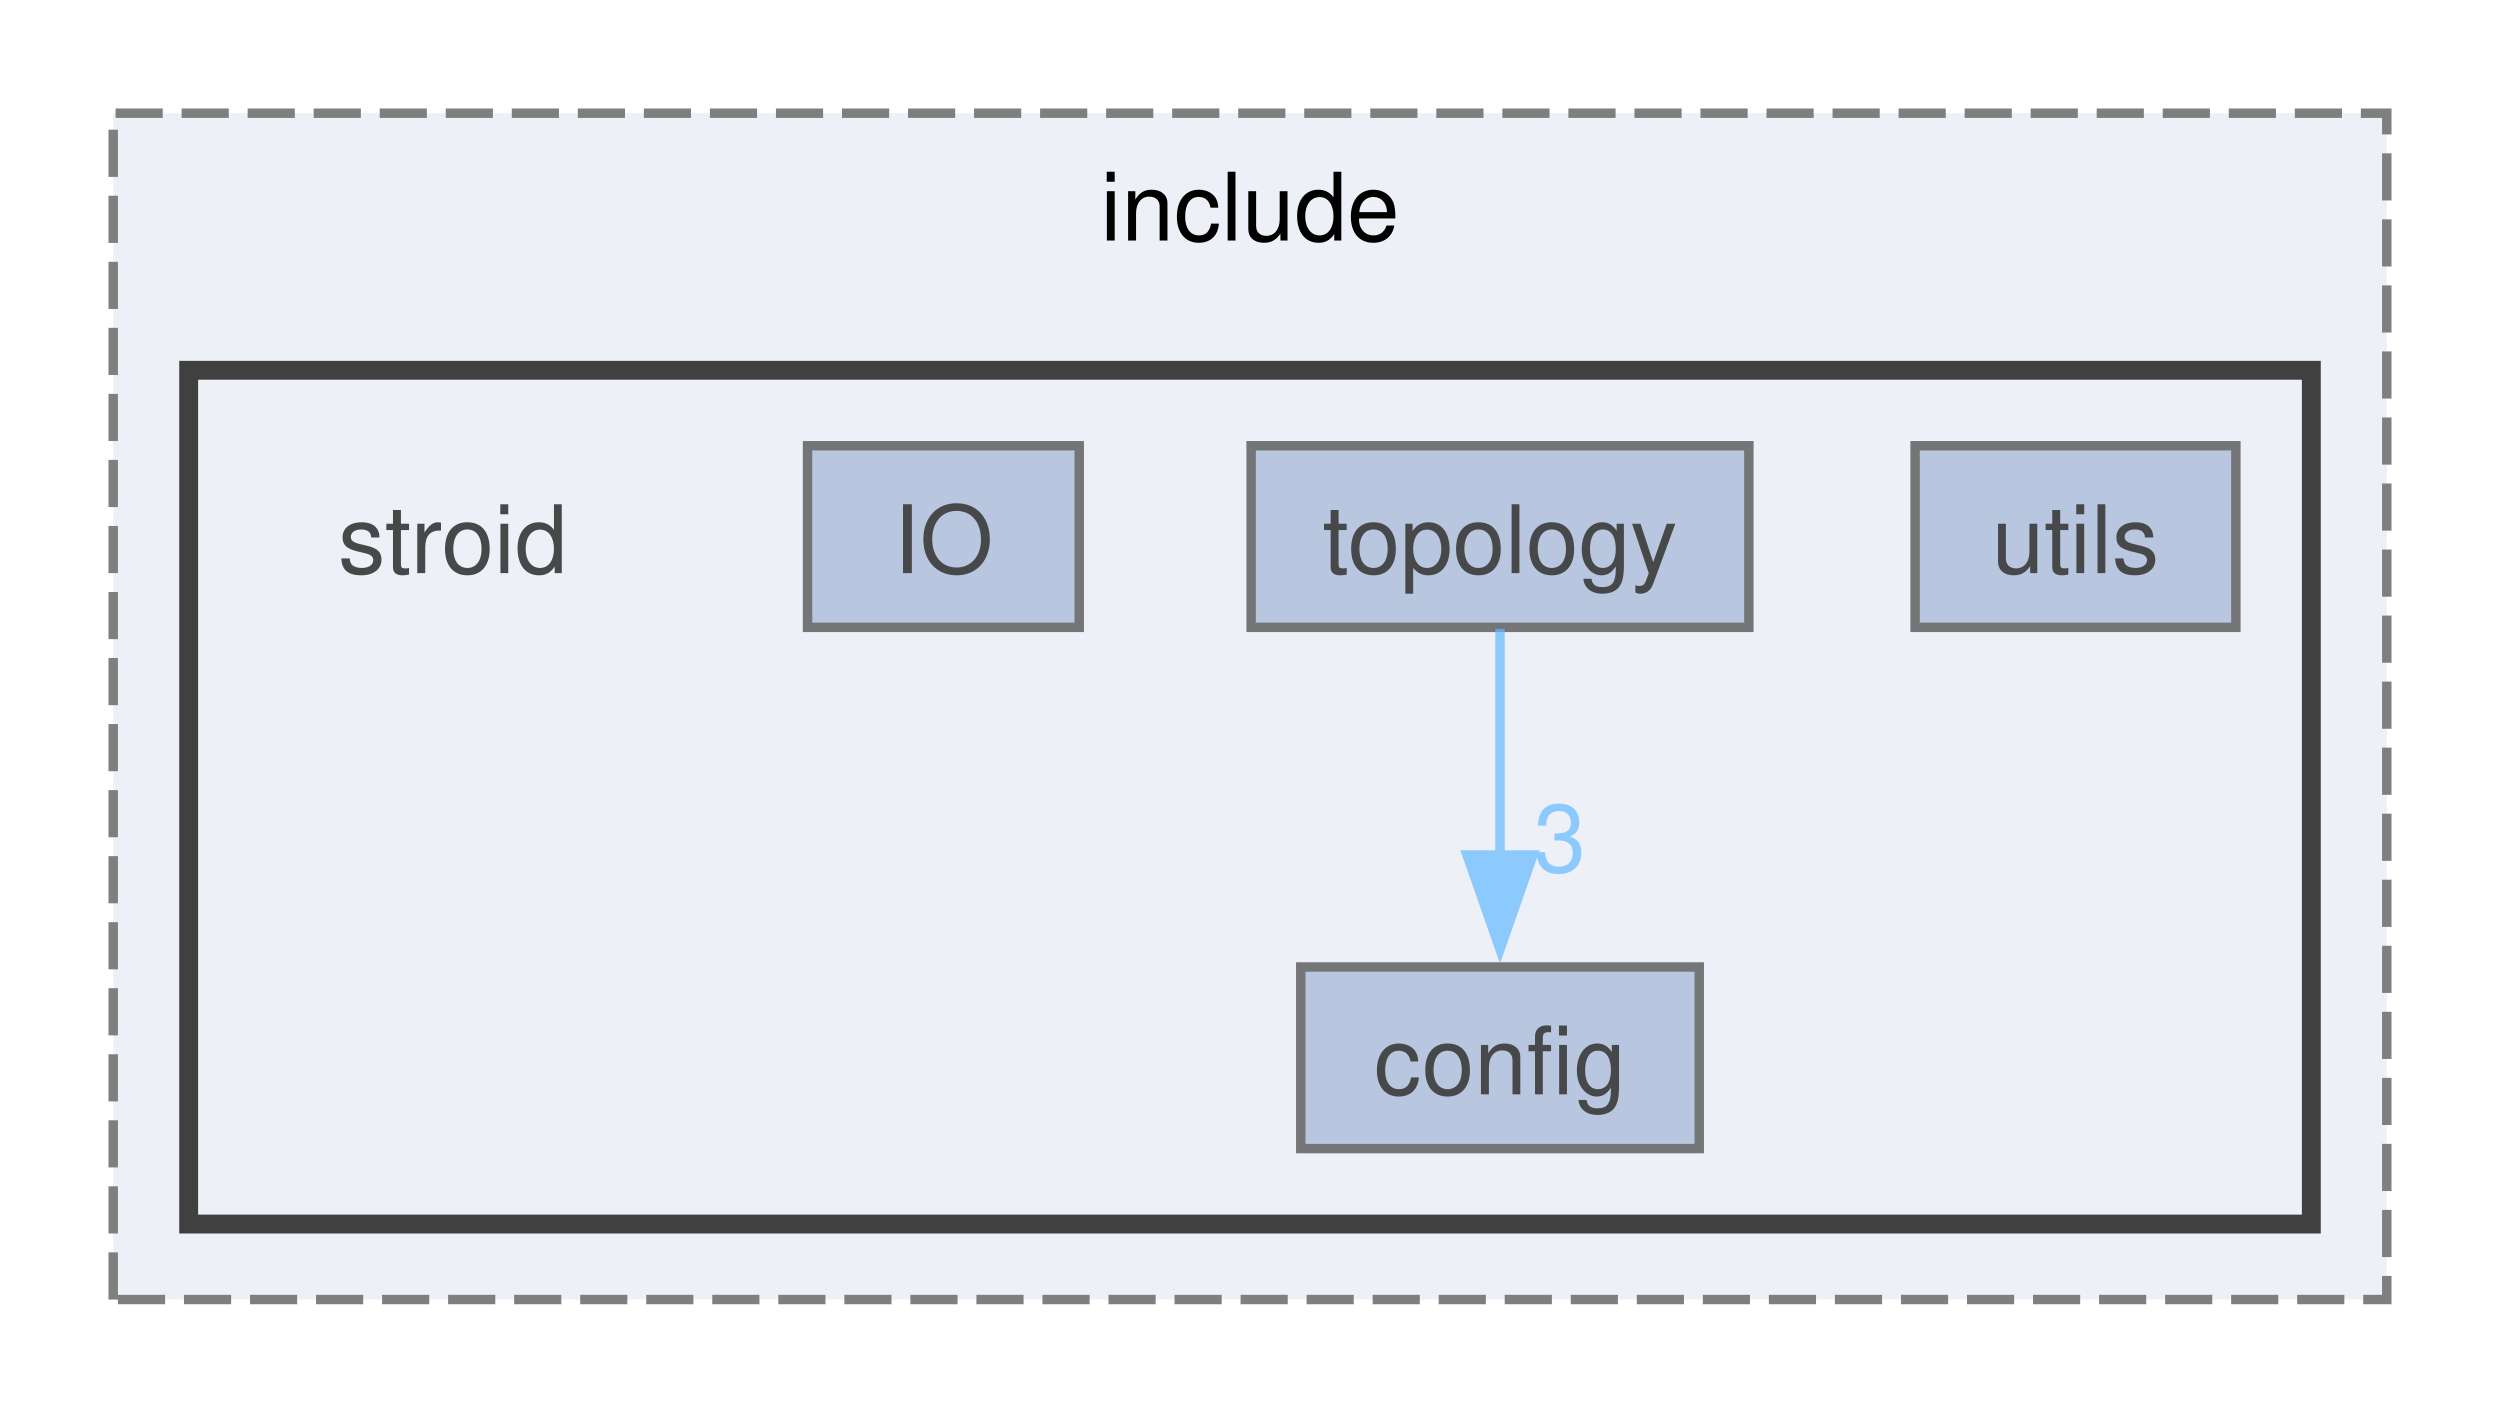
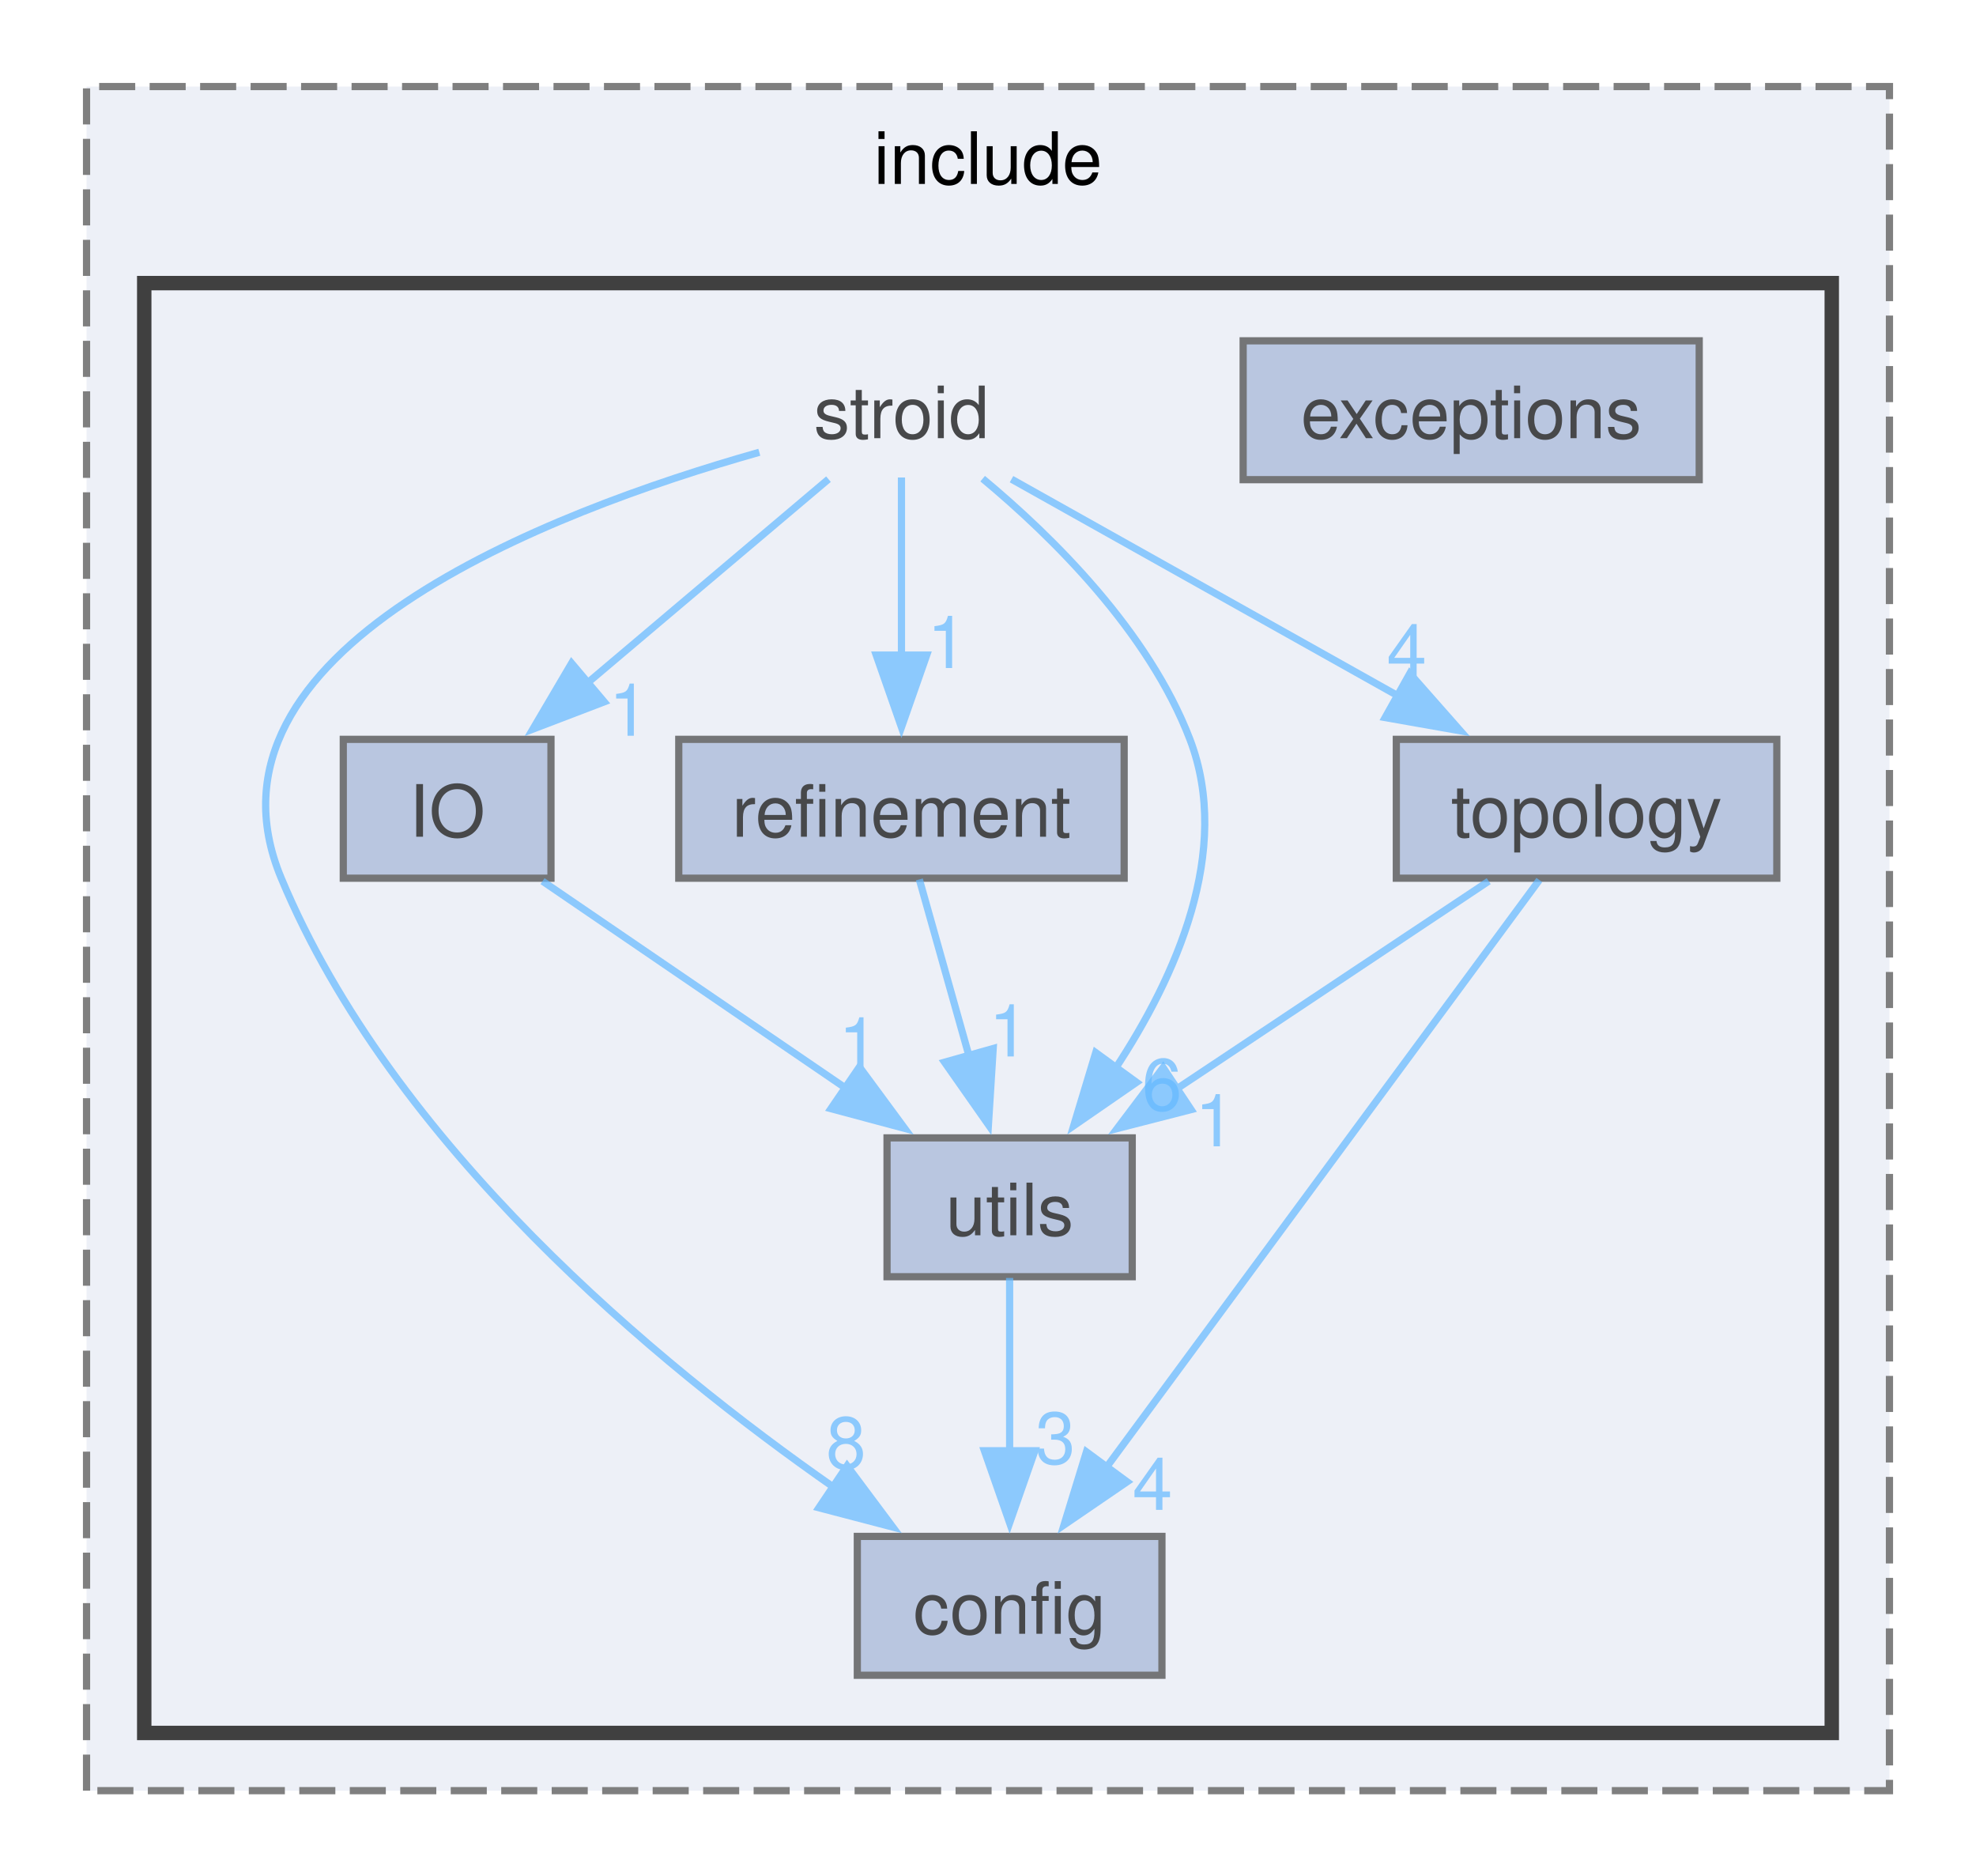
- <svg xmlns="http://www.w3.org/2000/svg" xmlns:xlink="http://www.w3.org/1999/xlink" width="265pt" height="150pt" viewBox="0.00 0.00 265.00 150.00">
+ <svg xmlns="http://www.w3.org/2000/svg" xmlns:xlink="http://www.w3.org/1999/xlink" width="274pt" height="260pt" viewBox="0.00 0.00 274.00 260.00">
  <svg id="main" version="1.1" xml:space="preserve">
    <style type="text/css">
.node, .edge {opacity: 0.7;}
.node.selected, .edge.selected {opacity: 1;}
.edge:hover path { stroke: red; }
.edge:hover polygon { stroke: red; fill: red; }
</style>
    <svg id="graph" class="graph">
-       <g id="graph0" class="graph" transform="scale(1 1) rotate(0) translate(4 145.75)">
+       <g id="graph0" class="graph" transform="scale(1 1) rotate(0) translate(4 256.25)">
        <g id="clust1" class="cluster">
          <g id="a_clust1">
            <a xlink:href="dir_b0856f6b0d80ccb263b2f415c91f9e17.html" target="_top" xlink:title="include">
-               <polygon fill="#edf0f7" stroke="#7f7f7f" stroke-dasharray="5,2" points="8,-8 8,-133.75 249,-133.75 249,-8 8,-8" />
-               <text xml:space="preserve" text-anchor="middle" x="128.5" y="-120.25" font-family="Helvetica,sans-Serif" font-size="10.00">include</text>
+               <polygon fill="#edf0f7" stroke="#7f7f7f" stroke-dasharray="5,2" points="8,-8 8,-244.25 258,-244.25 258,-8 8,-8" />
+               <text xml:space="preserve" text-anchor="middle" x="133" y="-230.75" font-family="Helvetica,sans-Serif" font-size="10.00">include</text>
            </a>
          </g>
        </g>
        <g id="clust2" class="cluster">
          <g id="a_clust2">
            <a xlink:href="dir_3f4f28e99864f6e7d54ad0c93ce0a2a5.html" target="_top">
-               <polygon fill="#edf0f7" stroke="#404040" stroke-width="2" points="16,-16 16,-106.5 241,-106.5 241,-16 16,-16" />
+               <polygon fill="#edf0f7" stroke="#404040" stroke-width="2" points="16,-16 16,-217 250,-217 250,-16 16,-16" />
            </a>
          </g>
        </g>
        <g id="node1" class="node">
-           <text xml:space="preserve" text-anchor="middle" x="44" y="-85" font-family="Helvetica,sans-Serif" font-size="10.00">stroid</text>
+           <text xml:space="preserve" text-anchor="middle" x="121" y="-195.5" font-family="Helvetica,sans-Serif" font-size="10.00">stroid</text>
        </g>
        <g id="node2" class="node">
          <g id="a_node2">
            <a xlink:href="dir_dc36fd7496f87f6989d6d6a9445d600c.html" target="_top" xlink:title="config">
-               <polygon fill="#a2b4d6" stroke="#404040" points="176.12,-43.25 133.88,-43.25 133.88,-24 176.12,-24 176.12,-43.25" />
-               <text xml:space="preserve" text-anchor="middle" x="155" y="-29.75" font-family="Helvetica,sans-Serif" font-size="10.00">config</text>
+               <polygon fill="#a2b4d6" stroke="#404040" points="157.12,-43.25 114.88,-43.25 114.88,-24 157.12,-24 157.12,-43.25" />
+               <text xml:space="preserve" text-anchor="middle" x="136" y="-29.75" font-family="Helvetica,sans-Serif" font-size="10.00">config</text>
+             </a>
+           </g>
+         </g>
+         <g id="edge5" class="edge">
+           <g id="a_edge5">
+             <a xlink:href="dir_000016_000000.html" target="_top">
+               <path fill="none" stroke="#63b8ff" d="M101.29,-193.55C72.01,-185.26 21.82,-166.08 35,-134.5 50.45,-97.5 87.02,-67.21 111.65,-50.03" />
+               <polygon fill="#63b8ff" stroke="#63b8ff" points="113.46,-53.03 119.8,-44.54 109.55,-47.22 113.46,-53.03" />
+             </a>
+           </g>
+           <g id="a_edge5-headlabel">
+             <a xlink:href="dir_000016_000000.html" target="_top" xlink:title="8">
+               <text xml:space="preserve" text-anchor="middle" x="113.32" y="-52.67" font-family="Helvetica,sans-Serif" font-size="10.00" fill="#63b8ff">8</text>
+             </a>
+           </g>
+         </g>
+         <g id="node4" class="node">
+           <g id="a_node4">
+             <a xlink:href="dir_31a6c70da1404d38d1b51e38b19548a1.html" target="_top" xlink:title="IO">
+               <polygon fill="#a2b4d6" stroke="#404040" points="72.4,-153.75 43.6,-153.75 43.6,-134.5 72.4,-134.5 72.4,-153.75" />
+               <text xml:space="preserve" text-anchor="middle" x="58" y="-140.25" font-family="Helvetica,sans-Serif" font-size="10.00">IO</text>
+             </a>
+           </g>
+         </g>
+         <g id="edge2" class="edge">
+           <g id="a_edge2">
+             <a xlink:href="dir_000016_000006.html" target="_top">
+               <path fill="none" stroke="#63b8ff" d="M110.88,-189.82C101.86,-182.19 88.4,-170.82 77.33,-161.46" />
+               <polygon fill="#63b8ff" stroke="#63b8ff" points="79.78,-158.95 69.89,-155.17 75.26,-164.3 79.78,-158.95" />
+             </a>
+           </g>
+           <g id="a_edge2-headlabel">
+             <a xlink:href="dir_000016_000006.html" target="_top" xlink:title="1">
+               <text xml:space="preserve" text-anchor="middle" x="83.2" y="-154.25" font-family="Helvetica,sans-Serif" font-size="10.00" fill="#63b8ff">1</text>
+             </a>
+           </g>
+         </g>
+         <g id="node5" class="node">
+           <g id="a_node5">
+             <a xlink:href="dir_23ef0af4381c568078c3c1a0b52a2897.html" target="_top" xlink:title="refinement">
+               <polygon fill="#a2b4d6" stroke="#404040" points="151.88,-153.75 90.12,-153.75 90.12,-134.5 151.88,-134.5 151.88,-153.75" />
+               <text xml:space="preserve" text-anchor="middle" x="121" y="-140.25" font-family="Helvetica,sans-Serif" font-size="10.00">refinement</text>
+             </a>
+           </g>
+         </g>
+         <g id="edge1" class="edge">
+           <g id="a_edge1">
+             <a xlink:href="dir_000016_000011.html" target="_top">
+               <path fill="none" stroke="#63b8ff" d="M121,-190.05C121,-183.45 121,-173.94 121,-165.36" />
+               <polygon fill="#63b8ff" stroke="#63b8ff" points="124.5,-165.43 121,-155.43 117.5,-165.43 124.5,-165.43" />
+             </a>
+           </g>
+           <g id="a_edge1-headlabel">
+             <a xlink:href="dir_000016_000011.html" target="_top" xlink:title="1">
+               <text xml:space="preserve" text-anchor="middle" x="127.34" y="-163.64" font-family="Helvetica,sans-Serif" font-size="10.00" fill="#63b8ff">1</text>
+             </a>
+           </g>
+         </g>
+         <g id="node6" class="node">
+           <g id="a_node6">
+             <a xlink:href="dir_9da86e8abab39b749c6020360d8e4403.html" target="_top" xlink:title="topology">
+               <polygon fill="#a2b4d6" stroke="#404040" points="242.38,-153.75 189.62,-153.75 189.62,-134.5 242.38,-134.5 242.38,-153.75" />
+               <text xml:space="preserve" text-anchor="middle" x="216" y="-140.25" font-family="Helvetica,sans-Serif" font-size="10.00">topology</text>
+             </a>
+           </g>
+         </g>
+         <g id="edge4" class="edge">
+           <g id="a_edge4">
+             <a xlink:href="dir_000016_000018.html" target="_top">
+               <path fill="none" stroke="#63b8ff" d="M136.26,-189.82C150.68,-181.74 172.61,-169.45 189.82,-159.8" />
+               <polygon fill="#63b8ff" stroke="#63b8ff" points="191.49,-162.88 198.5,-154.93 188.07,-156.77 191.49,-162.88" />
+             </a>
+           </g>
+           <g id="a_edge4-headlabel">
+             <a xlink:href="dir_000016_000018.html" target="_top" xlink:title="4">
+               <text xml:space="preserve" text-anchor="middle" x="191.06" y="-162.5" font-family="Helvetica,sans-Serif" font-size="10.00" fill="#63b8ff">4</text>
+             </a>
+           </g>
+         </g>
+         <g id="node7" class="node">
+           <g id="a_node7">
+             <a xlink:href="dir_9d5018b9ddb63a582aa4c6b91bec2f8c.html" target="_top" xlink:title="utils">
+               <polygon fill="#a2b4d6" stroke="#404040" points="153,-98.5 119,-98.5 119,-79.25 153,-79.25 153,-98.5" />
+               <text xml:space="preserve" text-anchor="middle" x="136" y="-85" font-family="Helvetica,sans-Serif" font-size="10.00">utils</text>
+             </a>
+           </g>
+         </g>
+         <g id="edge3" class="edge">
+           <g id="a_edge3">
+             <a xlink:href="dir_000016_000020.html" target="_top">
+               <path fill="none" stroke="#63b8ff" d="M132.26,-189.89C141.96,-181.82 155.27,-168.71 161,-153.75 166.91,-138.3 159.05,-120.82 150.62,-108.05" />
+               <polygon fill="#63b8ff" stroke="#63b8ff" points="153.6,-106.2 144.88,-100.18 147.94,-110.32 153.6,-106.2" />
+             </a>
+           </g>
+           <g id="a_edge3-headlabel">
+             <a xlink:href="dir_000016_000020.html" target="_top" xlink:title="6">
+               <text xml:space="preserve" text-anchor="middle" x="157.12" y="-102.33" font-family="Helvetica,sans-Serif" font-size="10.00" fill="#63b8ff">6</text>
            </a>
          </g>
        </g>
        <g id="node3" class="node">
          <g id="a_node3">
-             <a xlink:href="dir_31a6c70da1404d38d1b51e38b19548a1.html" target="_top" xlink:title="IO">
-               <polygon fill="#a2b4d6" stroke="#404040" points="110.4,-98.5 81.6,-98.5 81.6,-79.25 110.4,-79.25 110.4,-98.5" />
-               <text xml:space="preserve" text-anchor="middle" x="96" y="-85" font-family="Helvetica,sans-Serif" font-size="10.00">IO</text>
-             </a>
-           </g>
-         </g>
-         <g id="node4" class="node">
-           <g id="a_node4">
-             <a xlink:href="dir_9da86e8abab39b749c6020360d8e4403.html" target="_top" xlink:title="topology">
-               <polygon fill="#a2b4d6" stroke="#404040" points="181.38,-98.5 128.62,-98.5 128.62,-79.25 181.38,-79.25 181.38,-98.5" />
-               <text xml:space="preserve" text-anchor="middle" x="155" y="-85" font-family="Helvetica,sans-Serif" font-size="10.00">topology</text>
-             </a>
-           </g>
-         </g>
-         <g id="edge1" class="edge">
-           <g id="a_edge1">
-             <a xlink:href="dir_000009_000000.html" target="_top">
-               <path fill="none" stroke="#63b8ff" d="M155,-79.08C155,-72.57 155,-63.42 155,-55.12" />
-               <polygon fill="#63b8ff" stroke="#63b8ff" points="158.5,-55.12 155,-45.12 151.5,-55.12 158.5,-55.12" />
-             </a>
-           </g>
-           <g id="a_edge1-headlabel">
-             <a xlink:href="dir_000009_000000.html" target="_top" xlink:title="3">
-               <text xml:space="preserve" text-anchor="middle" x="161.34" y="-53.33" font-family="Helvetica,sans-Serif" font-size="10.00" fill="#63b8ff">3</text>
-             </a>
-           </g>
-         </g>
-         <g id="node5" class="node">
-           <g id="a_node5">
-             <a xlink:href="dir_9d5018b9ddb63a582aa4c6b91bec2f8c.html" target="_top" xlink:title="utils">
-               <polygon fill="#a2b4d6" stroke="#404040" points="233,-98.5 199,-98.5 199,-79.25 233,-79.25 233,-98.5" />
-               <text xml:space="preserve" text-anchor="middle" x="216" y="-85" font-family="Helvetica,sans-Serif" font-size="10.00">utils</text>
+             <a xlink:href="dir_760124f38acb4ebb9f6d85a2d3ae192f.html" target="_top" xlink:title="exceptions">
+               <polygon fill="#a2b4d6" stroke="#404040" points="231.62,-209 168.38,-209 168.38,-189.75 231.62,-189.75 231.62,-209" />
+               <text xml:space="preserve" text-anchor="middle" x="200" y="-195.5" font-family="Helvetica,sans-Serif" font-size="10.00">exceptions</text>
+             </a>
+           </g>
+         </g>
+         <g id="edge6" class="edge">
+           <g id="a_edge6">
+             <a xlink:href="dir_000006_000020.html" target="_top">
+               <path fill="none" stroke="#63b8ff" d="M71.23,-134.09C82.77,-126.21 99.77,-114.61 113.45,-105.27" />
+               <polygon fill="#63b8ff" stroke="#63b8ff" points="115.17,-108.33 121.45,-99.81 111.22,-102.55 115.17,-108.33" />
+             </a>
+           </g>
+           <g id="a_edge6-headlabel">
+             <a xlink:href="dir_000006_000020.html" target="_top" xlink:title="1">
+               <text xml:space="preserve" text-anchor="middle" x="115.05" y="-107.98" font-family="Helvetica,sans-Serif" font-size="10.00" fill="#63b8ff">1</text>
+             </a>
+           </g>
+         </g>
+         <g id="edge7" class="edge">
+           <g id="a_edge7">
+             <a xlink:href="dir_000011_000020.html" target="_top">
+               <path fill="none" stroke="#63b8ff" d="M123.48,-134.33C125.35,-127.67 128.01,-118.24 130.39,-109.78" />
+               <polygon fill="#63b8ff" stroke="#63b8ff" points="133.72,-110.89 133.06,-100.32 126.98,-108.99 133.72,-110.89" />
+             </a>
+           </g>
+           <g id="a_edge7-headlabel">
+             <a xlink:href="dir_000011_000020.html" target="_top" xlink:title="1">
+               <text xml:space="preserve" text-anchor="middle" x="135.89" y="-109.79" font-family="Helvetica,sans-Serif" font-size="10.00" fill="#63b8ff">1</text>
+             </a>
+           </g>
+         </g>
+         <g id="edge9" class="edge">
+           <g id="a_edge9">
+             <a xlink:href="dir_000018_000000.html" target="_top">
+               <path fill="none" stroke="#63b8ff" d="M209.45,-134.25C196.39,-116.52 166.83,-76.44 149.46,-52.88" />
+               <polygon fill="#63b8ff" stroke="#63b8ff" points="152.29,-50.82 143.54,-44.84 146.65,-54.97 152.29,-50.82" />
+             </a>
+           </g>
+           <g id="a_edge9-headlabel">
+             <a xlink:href="dir_000018_000000.html" target="_top" xlink:title="4">
+               <text xml:space="preserve" text-anchor="middle" x="155.81" y="-46.93" font-family="Helvetica,sans-Serif" font-size="10.00" fill="#63b8ff">4</text>
+             </a>
+           </g>
+         </g>
+         <g id="edge8" class="edge">
+           <g id="a_edge8">
+             <a xlink:href="dir_000018_000020.html" target="_top">
+               <path fill="none" stroke="#63b8ff" d="M202.43,-134.09C190.59,-126.21 173.16,-114.61 159.13,-105.27" />
+               <polygon fill="#63b8ff" stroke="#63b8ff" points="161.16,-102.42 150.9,-99.79 157.28,-108.25 161.16,-102.42" />
+             </a>
+           </g>
+           <g id="a_edge8-headlabel">
+             <a xlink:href="dir_000018_000020.html" target="_top" xlink:title="1">
+               <text xml:space="preserve" text-anchor="middle" x="164.47" y="-97.33" font-family="Helvetica,sans-Serif" font-size="10.00" fill="#63b8ff">1</text>
+             </a>
+           </g>
+         </g>
+         <g id="edge10" class="edge">
+           <g id="a_edge10">
+             <a xlink:href="dir_000020_000000.html" target="_top">
+               <path fill="none" stroke="#63b8ff" d="M136,-79.08C136,-72.57 136,-63.42 136,-55.12" />
+               <polygon fill="#63b8ff" stroke="#63b8ff" points="139.5,-55.12 136,-45.12 132.5,-55.12 139.5,-55.12" />
+             </a>
+           </g>
+           <g id="a_edge10-headlabel">
+             <a xlink:href="dir_000020_000000.html" target="_top" xlink:title="3">
+               <text xml:space="preserve" text-anchor="middle" x="142.34" y="-53.33" font-family="Helvetica,sans-Serif" font-size="10.00" fill="#63b8ff">3</text>
            </a>
          </g>
        </g>
      </g>
    </svg>
  </svg>
  <style type="text/css">

[data-mouse-over-selected='false'] { opacity: 0.7; }
[data-mouse-over-selected='true']  { opacity: 1.0; }

</style>
</svg>
